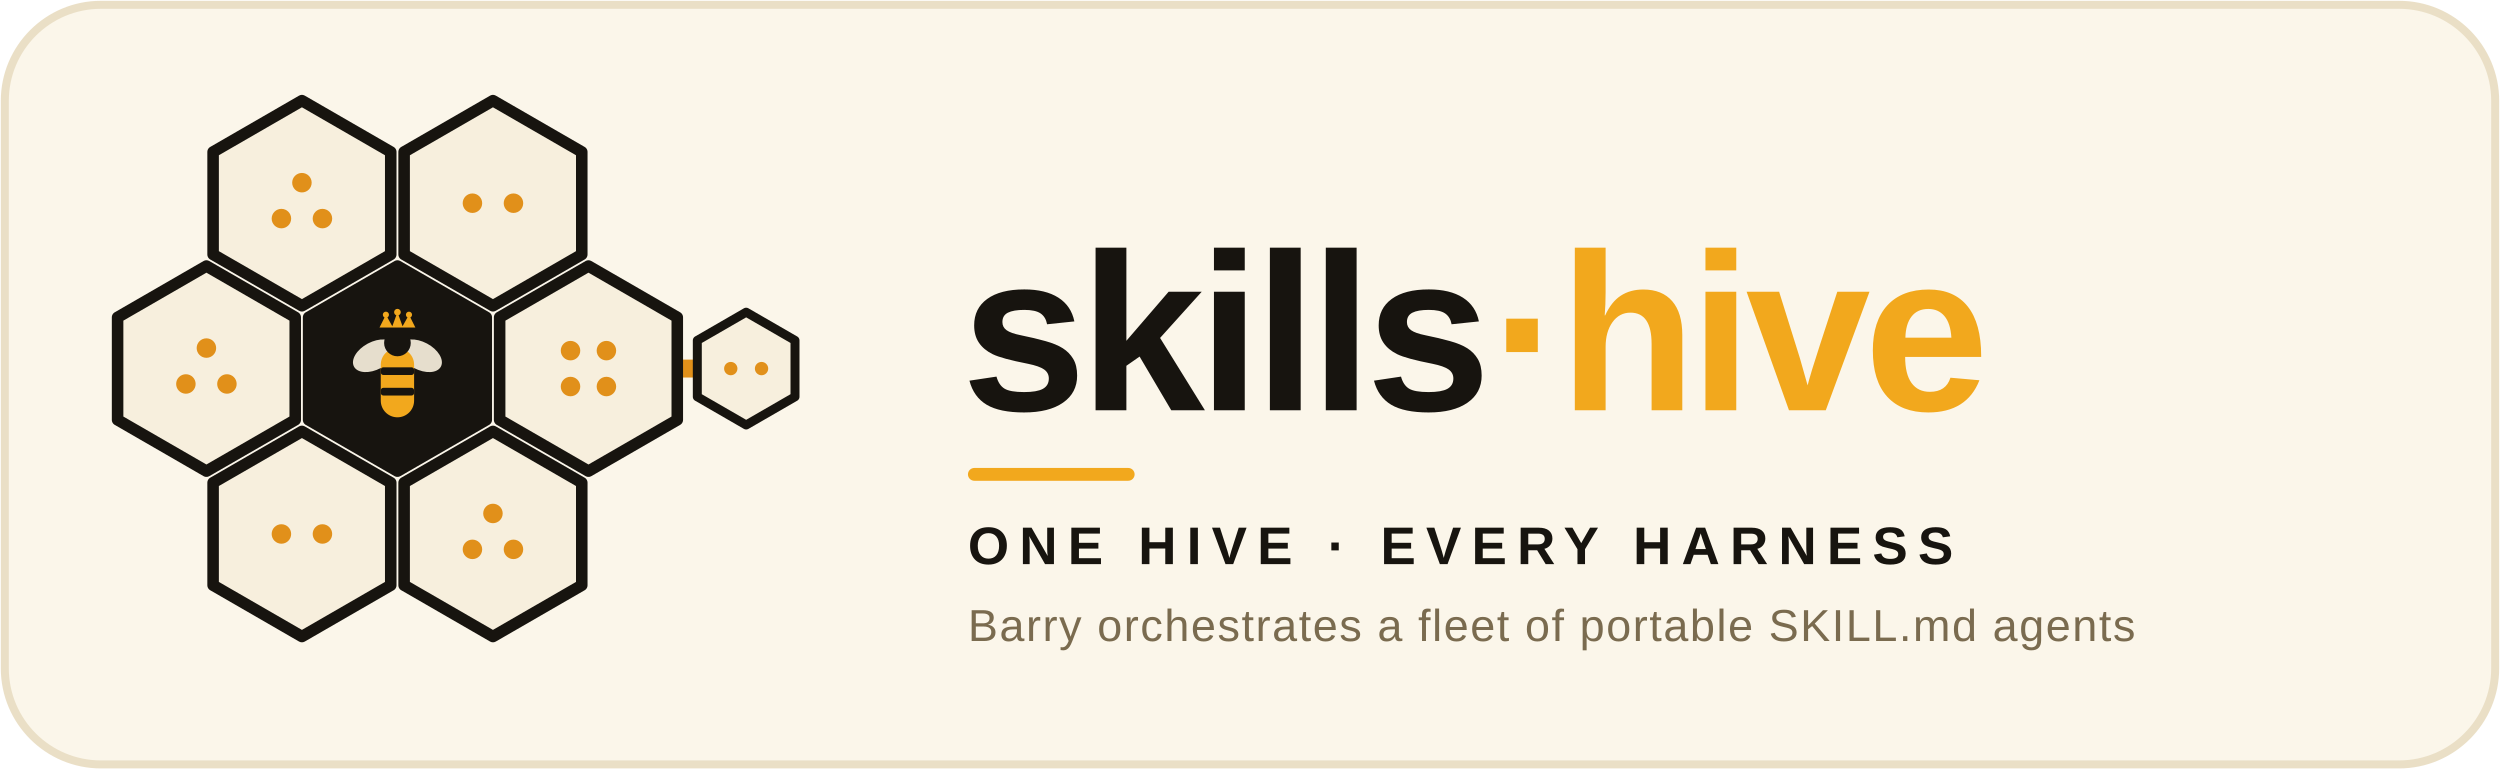
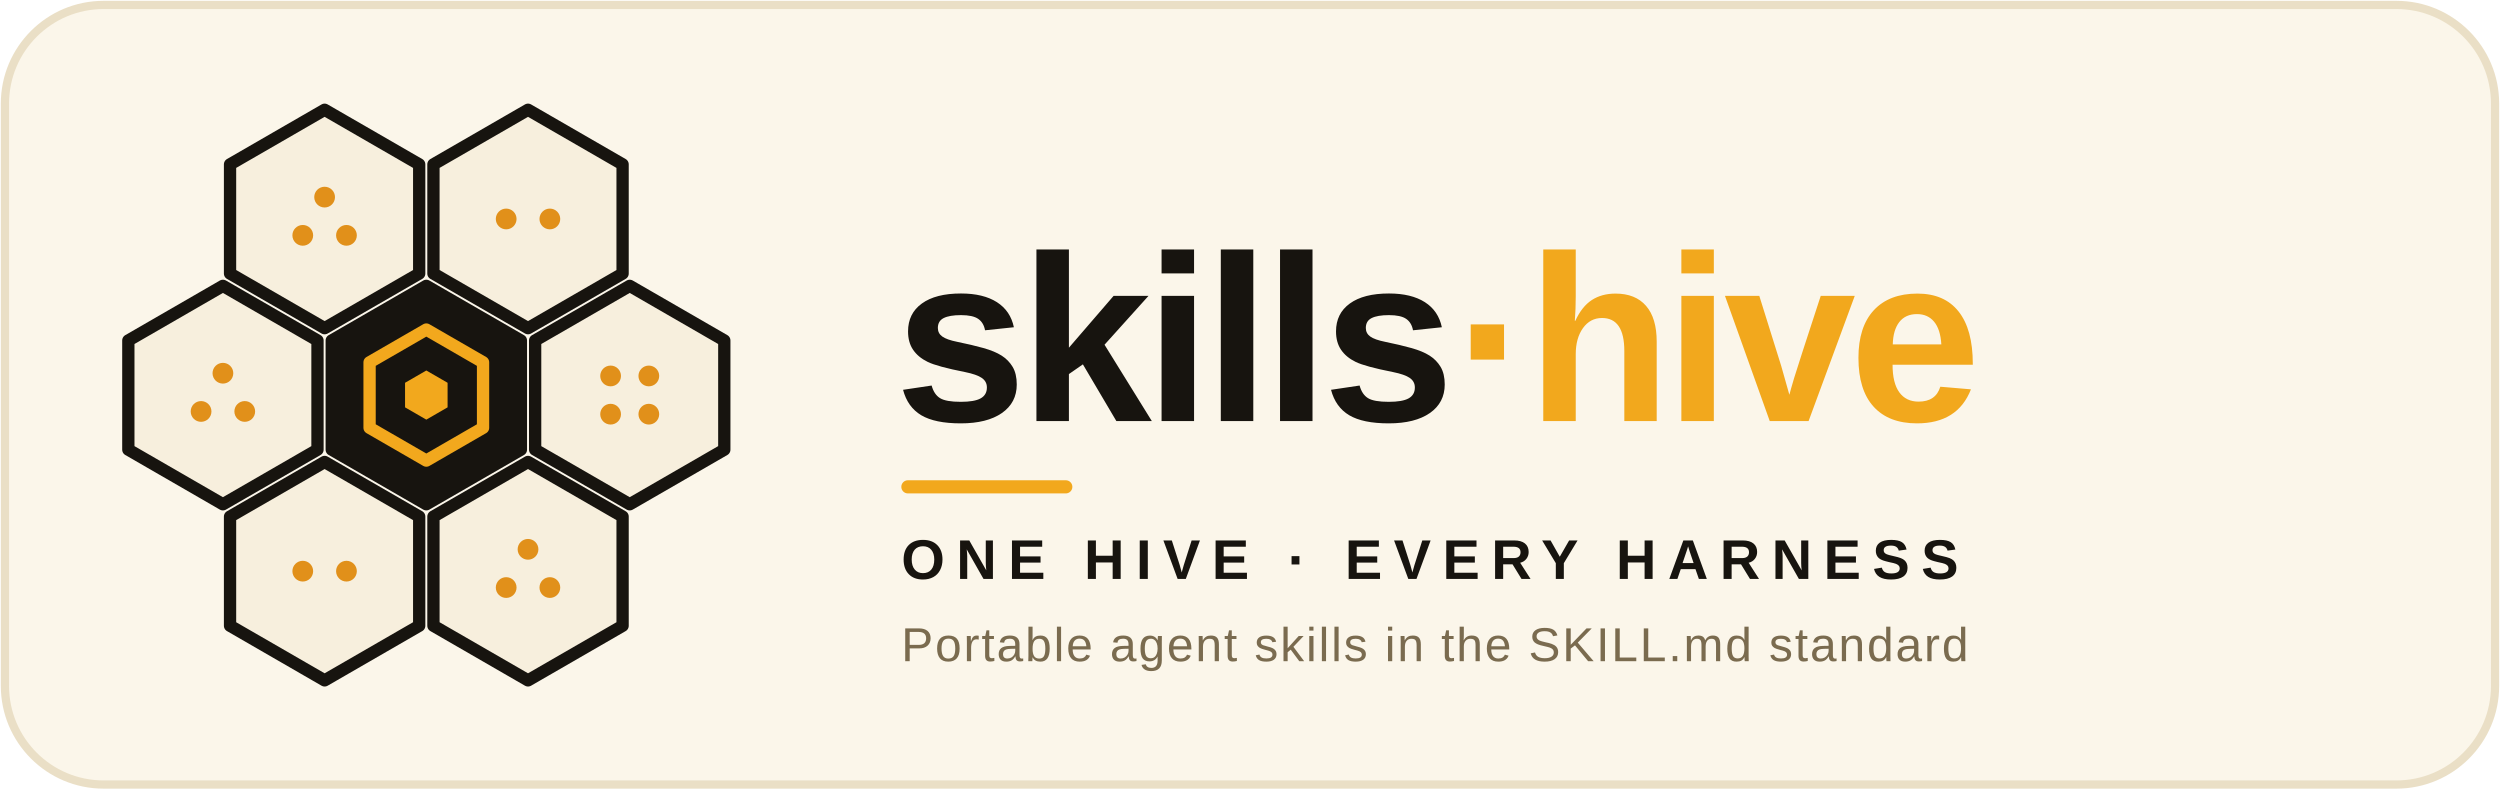
- <svg xmlns="http://www.w3.org/2000/svg" viewBox="0 0 780 240" role="img" aria-label="skills-hive — portable agent skills">
-   <rect x="1.5" y="1.5" width="777" height="237" rx="30" fill="#FBF6EA" stroke="#EADFC6" stroke-width="2.5" />
-   <g transform="translate(24,15) scale(0.8)">
-     <rect x="232.5" y="121.5" width="11" height="7" rx="3" fill="#E1901A" />
+ <svg xmlns="http://www.w3.org/2000/svg" viewBox="0 0 760 240" role="img" aria-label="skills-hive — portable agent skills">
+   <rect x="1.5" y="1.5" width="757" height="237" rx="30" fill="#FBF6EA" stroke="#EADFC6" stroke-width="2.5" />
+   <g transform="translate(30,20.5) scale(0.83)">
    <g fill="#F7EFDD" stroke="#17140F" stroke-width="4.5" stroke-linejoin="round">
-       <polygon transform="translate(87.75,60.5)" points="34.64,20 0,40 -34.64,20 -34.64,-20 0,-40 34.64,-20" />
-       <polygon transform="translate(162.25,60.5)" points="34.64,20 0,40 -34.64,20 -34.64,-20 0,-40 34.64,-20" />
-       <polygon transform="translate(199.5,125)" points="34.64,20 0,40 -34.64,20 -34.64,-20 0,-40 34.64,-20" />
-       <polygon transform="translate(162.25,189.5)" points="34.64,20 0,40 -34.64,20 -34.64,-20 0,-40 34.64,-20" />
-       <polygon transform="translate(87.75,189.5)" points="34.64,20 0,40 -34.64,20 -34.64,-20 0,-40 34.64,-20" />
-       <polygon transform="translate(50.5,125)" points="34.64,20 0,40 -34.64,20 -34.64,-20 0,-40 34.64,-20" />
+       <polygon transform="translate(82.75,55.5)" points="34.64,20 0,40 -34.64,20 -34.64,-20 0,-40 34.64,-20" />
+       <polygon transform="translate(157.25,55.5)" points="34.64,20 0,40 -34.64,20 -34.64,-20 0,-40 34.64,-20" />
+       <polygon transform="translate(194.5,120)" points="34.64,20 0,40 -34.64,20 -34.64,-20 0,-40 34.64,-20" />
+       <polygon transform="translate(157.25,184.5)" points="34.64,20 0,40 -34.64,20 -34.64,-20 0,-40 34.64,-20" />
+       <polygon transform="translate(82.75,184.5)" points="34.64,20 0,40 -34.64,20 -34.64,-20 0,-40 34.64,-20" />
+       <polygon transform="translate(45.5,120)" points="34.64,20 0,40 -34.64,20 -34.64,-20 0,-40 34.64,-20" />
    </g>
-     <polygon transform="translate(261,125)" points="19.05,11 0,22 -19.05,11 -19.05,-11 0,-22 19.05,-11" fill="#F7EFDD" stroke="#17140F" stroke-width="3.5" stroke-linejoin="round" />
-     <polygon transform="translate(125,125)" points="34.64,20 0,40 -34.64,20 -34.64,-20 0,-40 34.64,-20" fill="#17140F" stroke="#17140F" stroke-width="4.5" stroke-linejoin="round" />
    <g fill="#E1901A">
-       <circle cx="87.75" cy="52.5" r="3.8" />
-       <circle cx="79.75" cy="66.5" r="3.8" />
-       <circle cx="95.75" cy="66.5" r="3.8" />
-       <circle cx="154.25" cy="60.5" r="3.8" />
-       <circle cx="170.25" cy="60.5" r="3.8" />
-       <circle cx="192.5" cy="118" r="3.8" />
-       <circle cx="206.5" cy="118" r="3.8" />
-       <circle cx="192.5" cy="132" r="3.8" />
-       <circle cx="206.5" cy="132" r="3.8" />
-       <circle cx="162.25" cy="181.5" r="3.8" />
-       <circle cx="154.25" cy="195.5" r="3.8" />
-       <circle cx="170.25" cy="195.5" r="3.8" />
-       <circle cx="79.75" cy="189.5" r="3.8" />
-       <circle cx="95.75" cy="189.5" r="3.8" />
-       <circle cx="50.5" cy="117" r="3.8" />
-       <circle cx="42.5" cy="131" r="3.8" />
-       <circle cx="58.5" cy="131" r="3.8" />
-       <circle cx="255" cy="125" r="2.6" />
-       <circle cx="267" cy="125" r="2.6" />
+       <circle cx="82.75" cy="47.5" r="3.8" />
+       <circle cx="74.75" cy="61.5" r="3.8" />
+       <circle cx="90.75" cy="61.5" r="3.8" />
+       <circle cx="149.25" cy="55.5" r="3.8" />
+       <circle cx="165.25" cy="55.5" r="3.8" />
+       <circle cx="187.5" cy="113" r="3.8" />
+       <circle cx="201.5" cy="113" r="3.8" />
+       <circle cx="187.5" cy="127" r="3.8" />
+       <circle cx="201.5" cy="127" r="3.8" />
+       <circle cx="157.25" cy="176.5" r="3.8" />
+       <circle cx="149.25" cy="190.5" r="3.8" />
+       <circle cx="165.25" cy="190.5" r="3.8" />
+       <circle cx="74.75" cy="184.5" r="3.8" />
+       <circle cx="90.75" cy="184.5" r="3.8" />
+       <circle cx="45.5" cy="112" r="3.8" />
+       <circle cx="37.5" cy="126" r="3.8" />
+       <circle cx="53.5" cy="126" r="3.8" />
    </g>
-     <g>
-       <ellipse cx="116" cy="120" rx="9" ry="5.4" fill="#F7EFDD" opacity="0.92" transform="rotate(-28 116 120)" />
-       <ellipse cx="134" cy="120" rx="9" ry="5.4" fill="#F7EFDD" opacity="0.92" transform="rotate(28 134 120)" />
-       <rect x="118.5" y="117" width="13" height="27" rx="6.5" fill="#F2A81D" />
-       <rect x="118.5" y="124.5" width="13" height="3" rx="1" fill="#17140F" />
-       <rect x="118.5" y="132.5" width="13" height="3" rx="1" fill="#17140F" />
-       <circle cx="125" cy="115" r="5.2" fill="#17140F" />
-       <path d="M118,109 L120.5,104 L123,108.5 L125,103 L127,108.5 L129.5,104 L132,109 Z" fill="#F2A81D" />
-       <circle cx="120.5" cy="104" r="1.2" fill="#F2A81D" />
-       <circle cx="125" cy="103" r="1.3" fill="#F2A81D" />
-       <circle cx="129.5" cy="104" r="1.2" fill="#F2A81D" />
-     </g>
+     <polygon transform="translate(120,120)" points="34.64,20 0,40 -34.64,20 -34.64,-20 0,-40 34.64,-20" fill="#17140F" stroke="#17140F" stroke-width="4.5" stroke-linejoin="round" />
+     <polygon transform="translate(120,120)" points="20.78,12 0,24 -20.78,12 -20.78,-12 0,-24 20.78,-12" fill="none" stroke="#F2A81D" stroke-width="4.5" stroke-linejoin="round" />
+     <polygon transform="translate(120,120)" points="7.79,4.5 0,9 -7.79,4.5 -7.79,-4.5 0,-9 7.79,-4.5" fill="#F2A81D" />
  </g>
  <g font-family="'Poppins','Futura','Century Gothic','Trebuchet MS','Helvetica Neue',Arial,sans-serif">
-     <text x="300" y="128" font-size="70" font-weight="800" letter-spacing="-2" fill="#17140F">skills<tspan fill="#F2A81D">·hive</tspan>
+     <text x="272" y="128" font-size="72" font-weight="800" letter-spacing="-2" fill="#17140F">skills<tspan fill="#F2A81D">·hive</tspan>
    </text>
-     <rect x="302" y="146" width="52" height="4" rx="2" fill="#F2A81D" />
-     <text x="302" y="176" font-size="16.5" font-weight="700" letter-spacing="3.2" fill="#17140F">ONE HIVE · EVERY HARNESS</text>
-     <text x="302" y="200" font-size="14" font-weight="500" letter-spacing="0.5" fill="#7A6B4F">Barry orchestrates a fleet of portable SKILL.md agents</text>
+     <rect x="274" y="146" width="52" height="4" rx="2" fill="#F2A81D" />
+     <text x="274" y="176" font-size="17" font-weight="700" letter-spacing="3.5" fill="#17140F">ONE HIVE · EVERY HARNESS</text>
+     <text x="274" y="201" font-size="14.5" font-weight="500" letter-spacing="0.6" fill="#7A6B4F">Portable agent skills in the SKILL.md standard</text>
  </g>
</svg>
